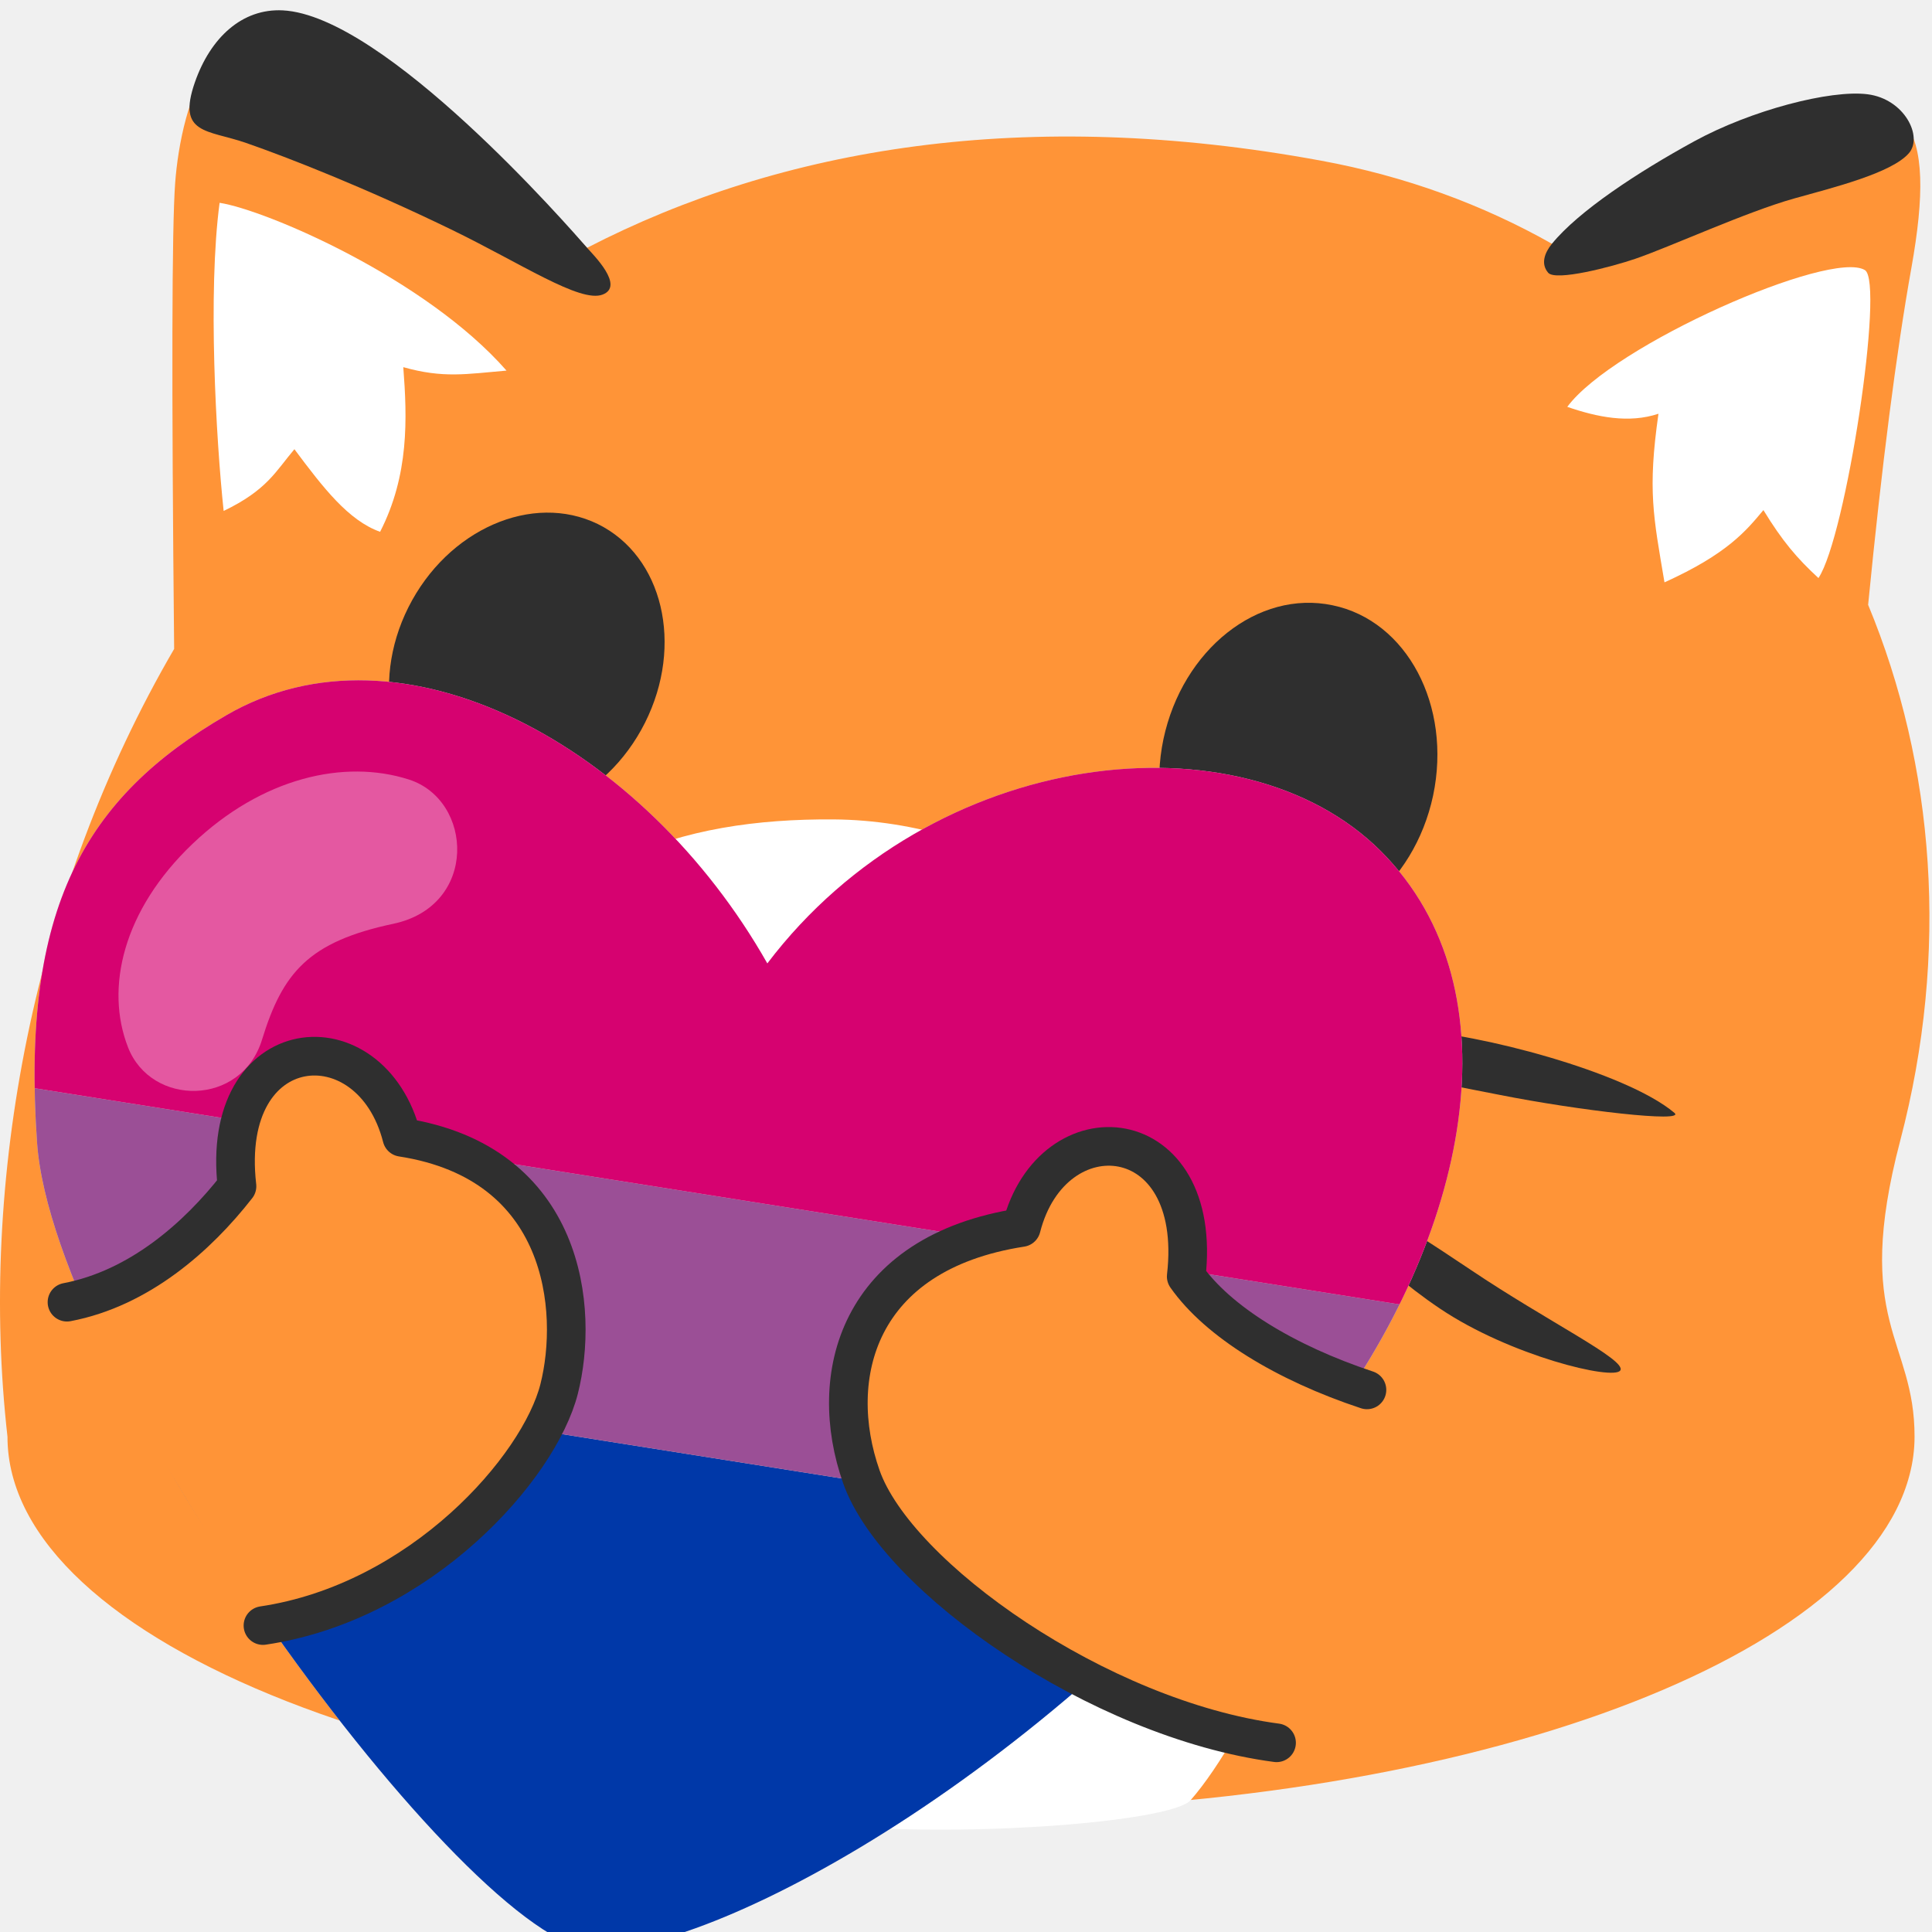
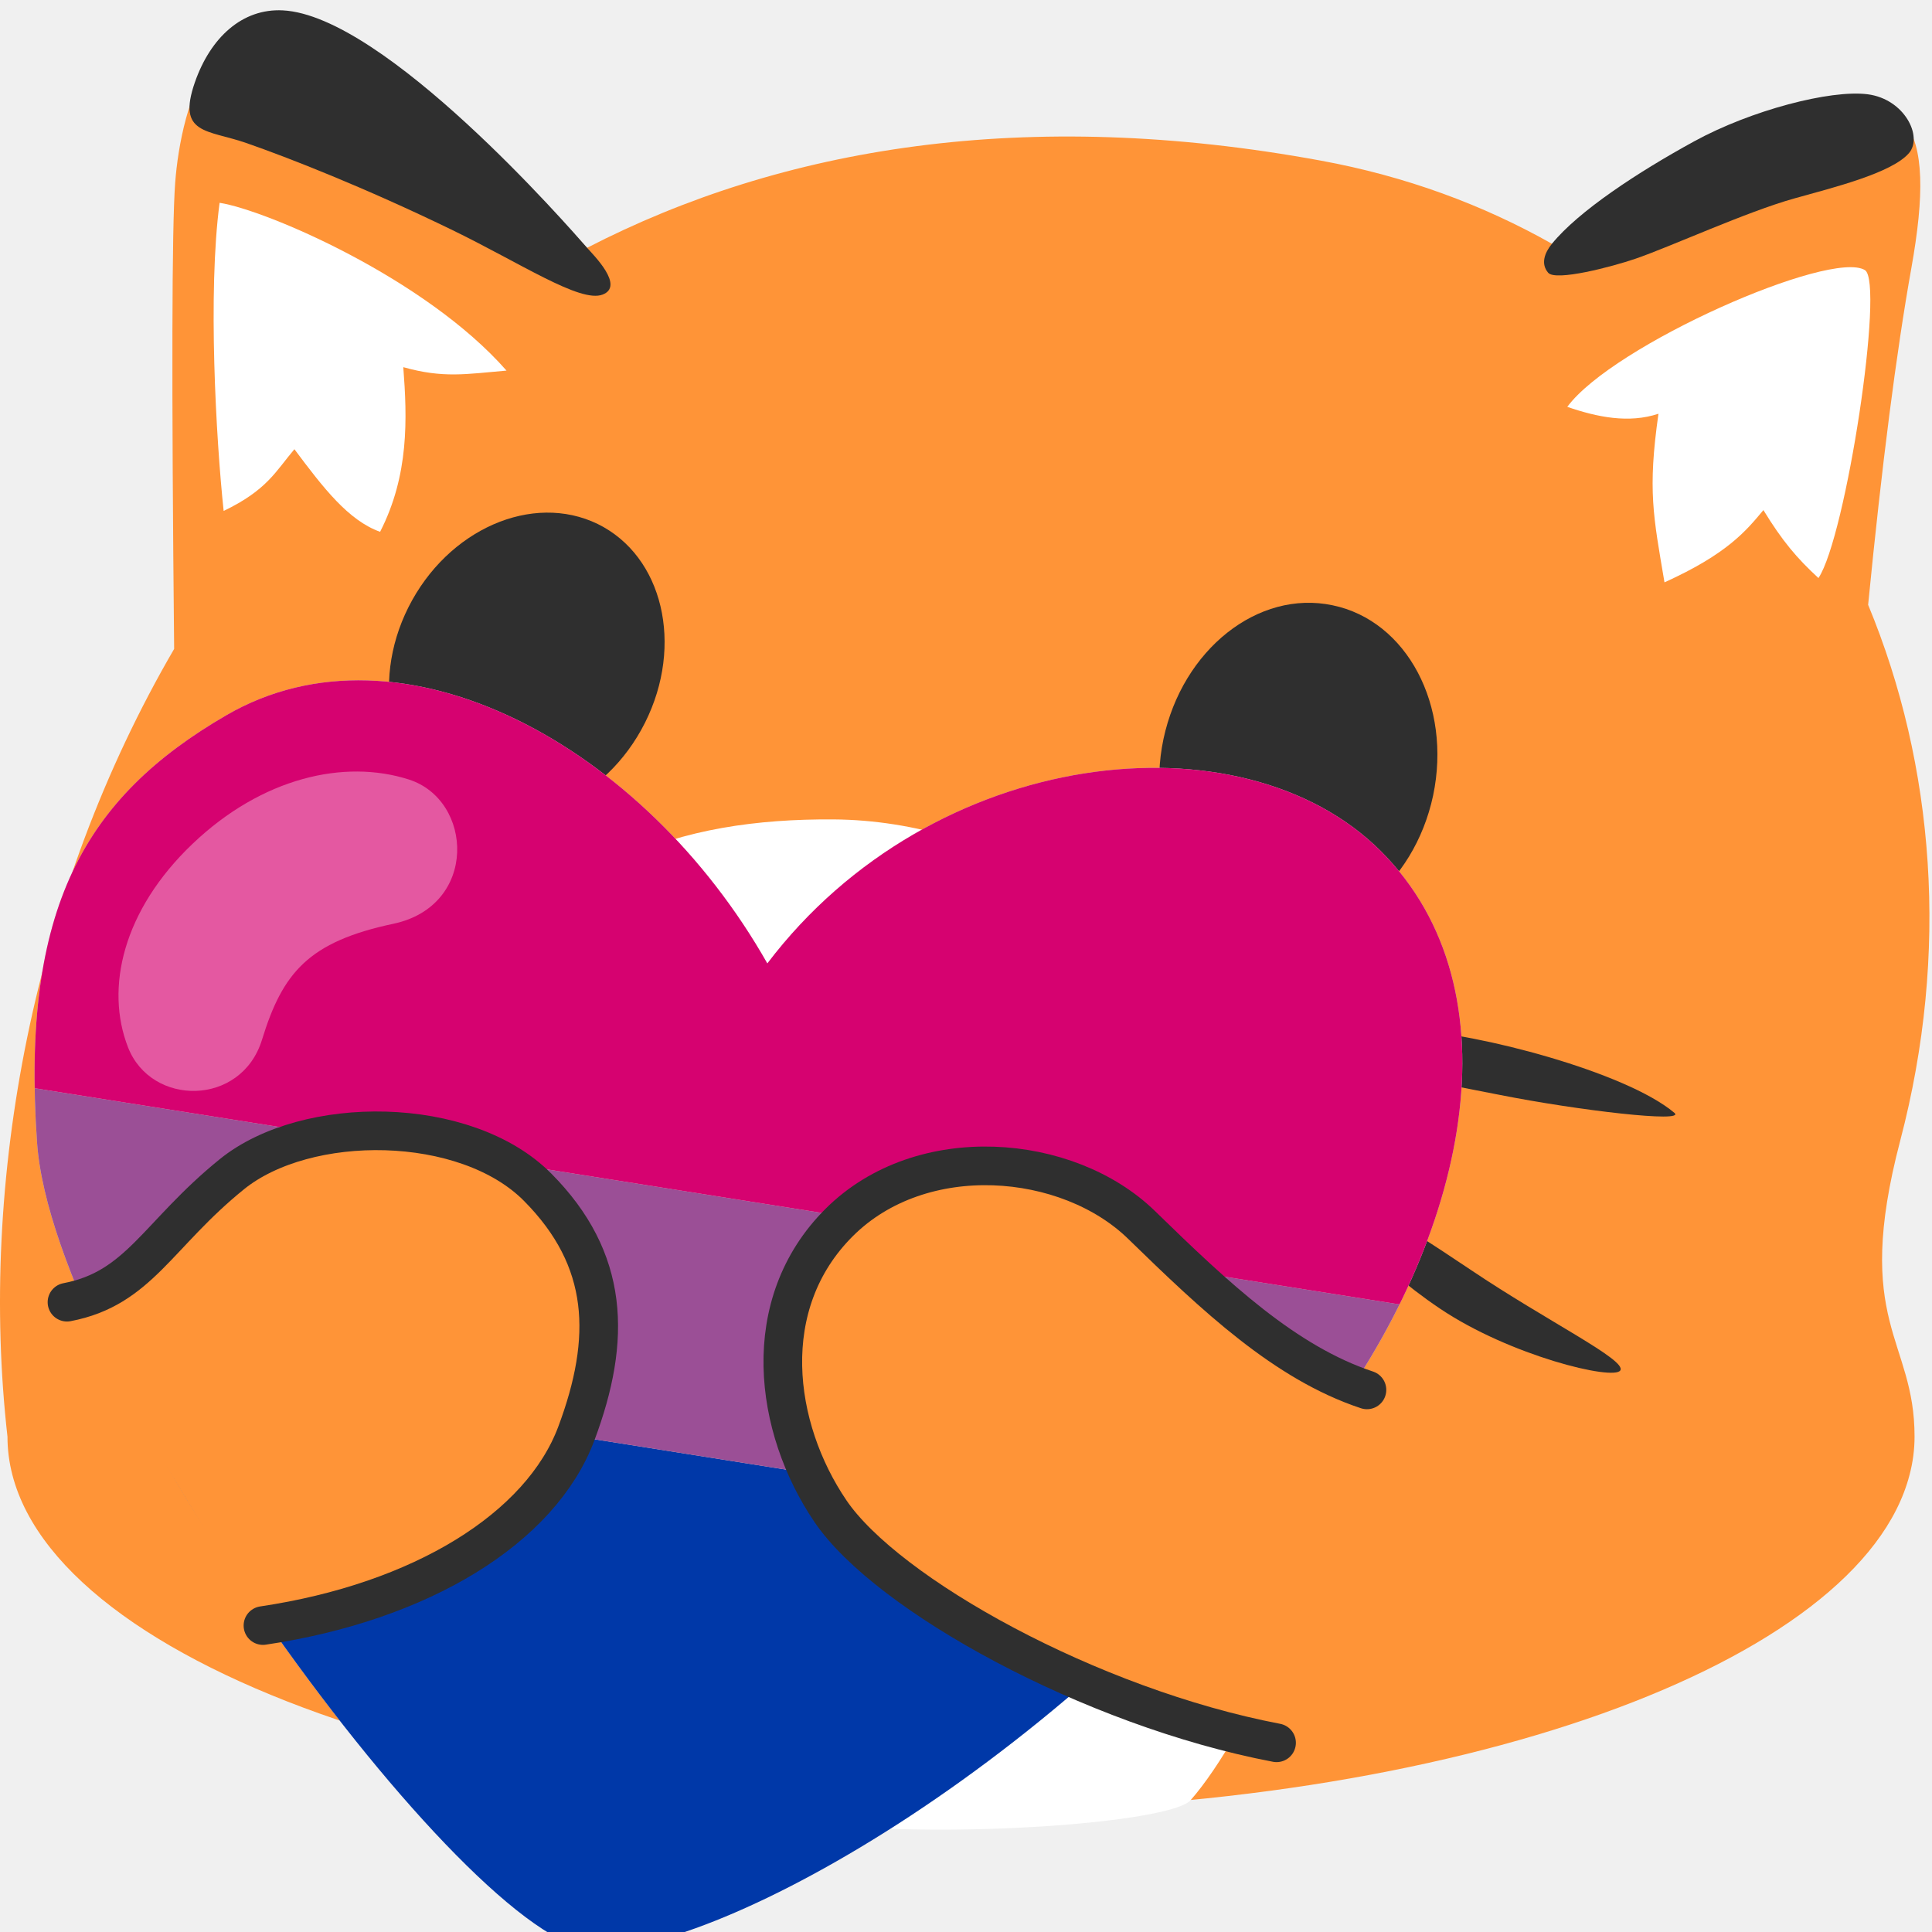
<svg xmlns="http://www.w3.org/2000/svg" width="128px" height="128px" viewBox="0 0 750 750" style="shape-rendering: geometricPrecision">
  <g id="foxcat-bisexual-heart">
    <g id="foxcatblob" transform="translate(0,8.508816)" fill="none">
      <g id="Body">
        <path id="body" fill="#ff9437" d="M227.907,87.691 C303.535,48.64 398.331,32.785 512.805,53.856 C545.561,59.865 575.596,70.937 602.463,86.121 C630.355,64.247 659.534,48.037 690,37.491 C742,19.491 752,39.491 742,95.491 C736.144,128.284 730.546,171.877 725.204,226.273 C751.04,288.613 756.818,361.338 737.696,434.165 C718.989,505.308 743.284,511.074 743.226,549.205 C743.226,554.207 742.578,559.15 741.284,564.034 C722.342,637.236 564.748,694.491 373.093,694.491 C168.614,694.491 2.902,629.41 2.902,549.205 C-8.3,450.296 12.857,337.343 67.602,243.405 C66.574,140.127 66.707,79.822 68,62.491 C70.162,33.524 84,-23.509 137,10.491 C169.904,31.599 200.206,57.333 227.907,87.691 Z" />
        <path id="stomach-floof" fill="white" d="m 130.764,508.453 c 14.299,6.367 21.31,11.98 32.57,26.136 -13.297,-33.305 -14.393,-89.969 13.681,-144.854 32.913,-64.345 87.574,-80.551 146.506,-80.15 62.914,0.428 128.613,39.441 152.426,104.493 24.409,66.679 20.551,124.35 -0.489,142.28 21.226,-5.446 25.183,-7.569 38.938,-8.014 2.894,46.543 -29.825,116.329 -52.21,141.991 -6.785,7.779 -78.321,14.257 -134.308,10.153 -55.987,-4.103 -156.123,-20.307 -161.521,-30.73 -27.187,-52.497 -31.142,-104.123 -35.594,-161.305 z" />
        <path id="ear-floof-right" fill="white" d="m 86.821,189.842 c -2.952,-27.83 -6.196,-84.866 -1.572,-119.62 17.738,2.73 79.763,29.115 111.38,65.136 -15.75,1.353 -24.507,3.039 -40.071,-1.336 1.527,19.895 2.275,41.883 -9.003,63.919 -12.299,-4.394 -22.025,-17.019 -33.268,-32.068 -7.346,8.682 -10.584,15.833 -27.467,23.969 z" />
        <path id="ear-floof-left" fill="white" d="m 608.417,149.437 c 17.698,-24.043 102.243,-61.188 115.539,-53.095 7.68,4.675 -7.346,103.518 -18.032,119.546 -8.348,-7.68 -14.025,-14.359 -21.371,-26.38 -6.679,8.014 -14.025,17.03 -38.402,28.05 -4.341,-25.712 -6.578,-35.686 -2.337,-65.45 -11.539,3.824 -23.709,1.336 -35.396,-2.671 z" />
        <path id="ear-contour-right" fill="#2f2f2f" d="m 75.639,23.485 c -7.058,20.313 4.963,18.308 19.906,23.5 16.509,5.736 45.949,17.284 79.498,33.544 27.215,13.19 50.146,28.648 58.873,25.324 8.727,-3.324 -3.66,-15.471 -6.01,-18.162 C 220.881,79.646 149.297,-2.467 109.773,-4.484 94.005,-5.288 81.681,6.097 75.639,23.485 Z" />
        <path id="ear-contour-left" fill="#2f2f2f" d="m 600.991,97.362 c 2.929,3.431 24.868,-2.333 33.884,-5.427 13.65,-4.683 43.157,-18.233 61.621,-23.394 15.205,-4.25 37.864,-9.849 44.556,-17.605 5.516,-6.394 -1.717,-21.053 -16.119,-22.859 -14.402,-1.805 -45.166,6.196 -67.21,18.255 -22.043,12.059 -44.972,27.148 -55.26,39.789 -2.905,3.569 -4.401,7.81 -1.472,11.241 z" />
      </g>
      <g id="eyes" transform="translate(33,190.4912)">
        <path id="left-eye" d="m 523.331,109.834 c -7.4,34.708 -36.728,57.983 -65.513,51.959 -28.989,-6.093 -46.436,-39.157 -39.172,-73.865 7.4,-34.776 36.728,-58.051 65.649,-51.959 28.853,5.956 46.368,38.952 39.036,73.865 z" style="fill:#2f2f2f" />
        <path id="right-eye" d="M 125.552,36.727 C 140.801,6.428 173.708,-7.921 199.056,4.426 224.338,16.839 232.565,51.342 217.382,81.574 202.2,111.806 169.36,126.222 144.012,113.809 118.73,101.395 110.437,66.825 125.552,36.727 Z" style="fill:#2f2f2f" />
      </g>
      <g id="whiskers" transform="translate(33,190.4912)">
        <g transform="translate(0.391648,152.6595)" style="fill:#2f2f2f">
          <path id="Right-bottom-wisker" d="m 483.608,112.341 c 2.536,-3.92 24.188,8.94 54,29 29.812,20.06 60.606,34.972 58,39 -2.606,4.028 -42.805,-5.701 -70,-24 -27.195,-18.299 -44.536,-40.08 -42,-44 z" />
          <path id="Right-top-wisker" d="m 491.608,57.341 c -2,-6 -2,-10 23,-9 25,1 83,16 102,32 4.699,3.957 -37.129,-0.875 -68,-7 -30.871,-6.125 -55,-10 -57,-16 z" />
          <path id="Left-bottom-wisker" d="m 117.608,60.341 c -19,21 -52,36 -84,53 -32,17 -49.439,8.263 -14,-13 35.439,-21.263 84,-43 98,-40 z" />
          <path id="Left-top-wisker" d="M 122.608,0.341 C 69.608,-1.659 15.608,5.341 6.608,16.341 c 0,3.438 103,3 116,0 13,-3 8.636,-15.674 0,-16 z" />
        </g>
      </g>
      <g id="mouth" transform="translate(33,190.4912)">
        <path d="m 196,176 c 13.333,47.333 23,71.333 29,72 6,0.667 26.667,-18 62,-56 27.333,46 43.667,71.333 49,76 5.333,4.667 28,-15.667 68,-61" style="stroke:#2f2f2f;stroke-width:30;stroke-linecap:round;stroke-linejoin:round" />
      </g>
      <g>
        <g transform="translate(13 255)">
          <defs>
            <path d="M523.079 66.934c54.087 54.088 33.802 149.947-23.638 225.507C403 420 266 495 217.379 493.369c-48.621-1.631-209.603-222.173-215.99-313.27C-5 89 20 46 74.858 14.147 142.991-25.411 237 26 284.876 110.508 349 26 468.99 12.847 523.079 66.934z" id="a" />
          </defs>
          <mask id="b" fill="#fff">
            <use href="#a" />
          </mask>
          <use fill="#D8D8D8" href="#a" />
          <g fill-rule="nonzero" mask="url(#b)">
            <path fill="#0038A8" d="M-170.315 233.754l827.683 131.092-31.475 198.723-827.682-131.092z" />
            <path fill="#9B4F96" d="M-154.577 134.392l827.682 131.092-15.737 99.362-827.683-131.092z" />
            <path fill="#D60270" d="M-123.103-64.33L704.58 66.761l-31.475 198.722-827.682-131.092z" />
          </g>
        </g>
        <path d="M74.715 319.095c-27.016 25.776-34 56-25 79s44 23 52-3 18-38 51-45 31-48 6-56-56.985-.776-84 25z" fill-opacity=".34" fill="#FFF" />
      </g>
      <g>
-         <path id="right-arm" fill="#ff9437" stroke="#2f2f2f" stroke-width="15" stroke-linecap="round" stroke-linejoin="round" d="m 26,497 c 28,-5.333 50.638,-25.317 66,-45 -7,-61 52,-66 64,-19 63.802,9.861 68.785,67.112 61.059,97.66 -7.726,30.548 -53.617,82.745 -114.981,91.87" />
-         <path id="left-arm" fill="#ff9437" stroke="#2f2f2f" stroke-width="15" stroke-linecap="round" stroke-linejoin="round" d="m 530.651,531.043 c -31.778,-10.528 -57.873,-26.529 -70.162,-44.029 7,-61 -52,-66 -64,-19 -63.802,9.861 -75.802,57.929 -62.099,96.783 13.704,38.854 92.247,94.121 161.167,103.247" />
+         <path id="right-arm" fill="#ff9437" stroke="#2f2f2f" stroke-width="15" stroke-linecap="round" stroke-linejoin="round" d="m 26,497 c 28,-5.333 35.081,-26.258 64,-49.667 28.919,-23.409 90.773,-23.093 118.676,5.004 27.903,28.098 28.852,58.816 15.051,95.66 -13.801,36.844 -60.285,65.408 -121.648,74.534" />
+         <path id="left-arm" fill="#ff9437" stroke="#2f2f2f" stroke-width="15" stroke-linecap="round" stroke-linejoin="round" d="m 530.651,531.043 c -31.778,-10.528 -58.849,-36.117 -87.498,-64.032 -28.649,-27.915 -85.442,-32.761 -117.343,-0.997 -31.901,31.764 -25.384,79.793 -3.422,112.119 21.962,32.326 100.915,76.118 173.169,89.911" />
      </g>
    </g>
  </g>
</svg>
